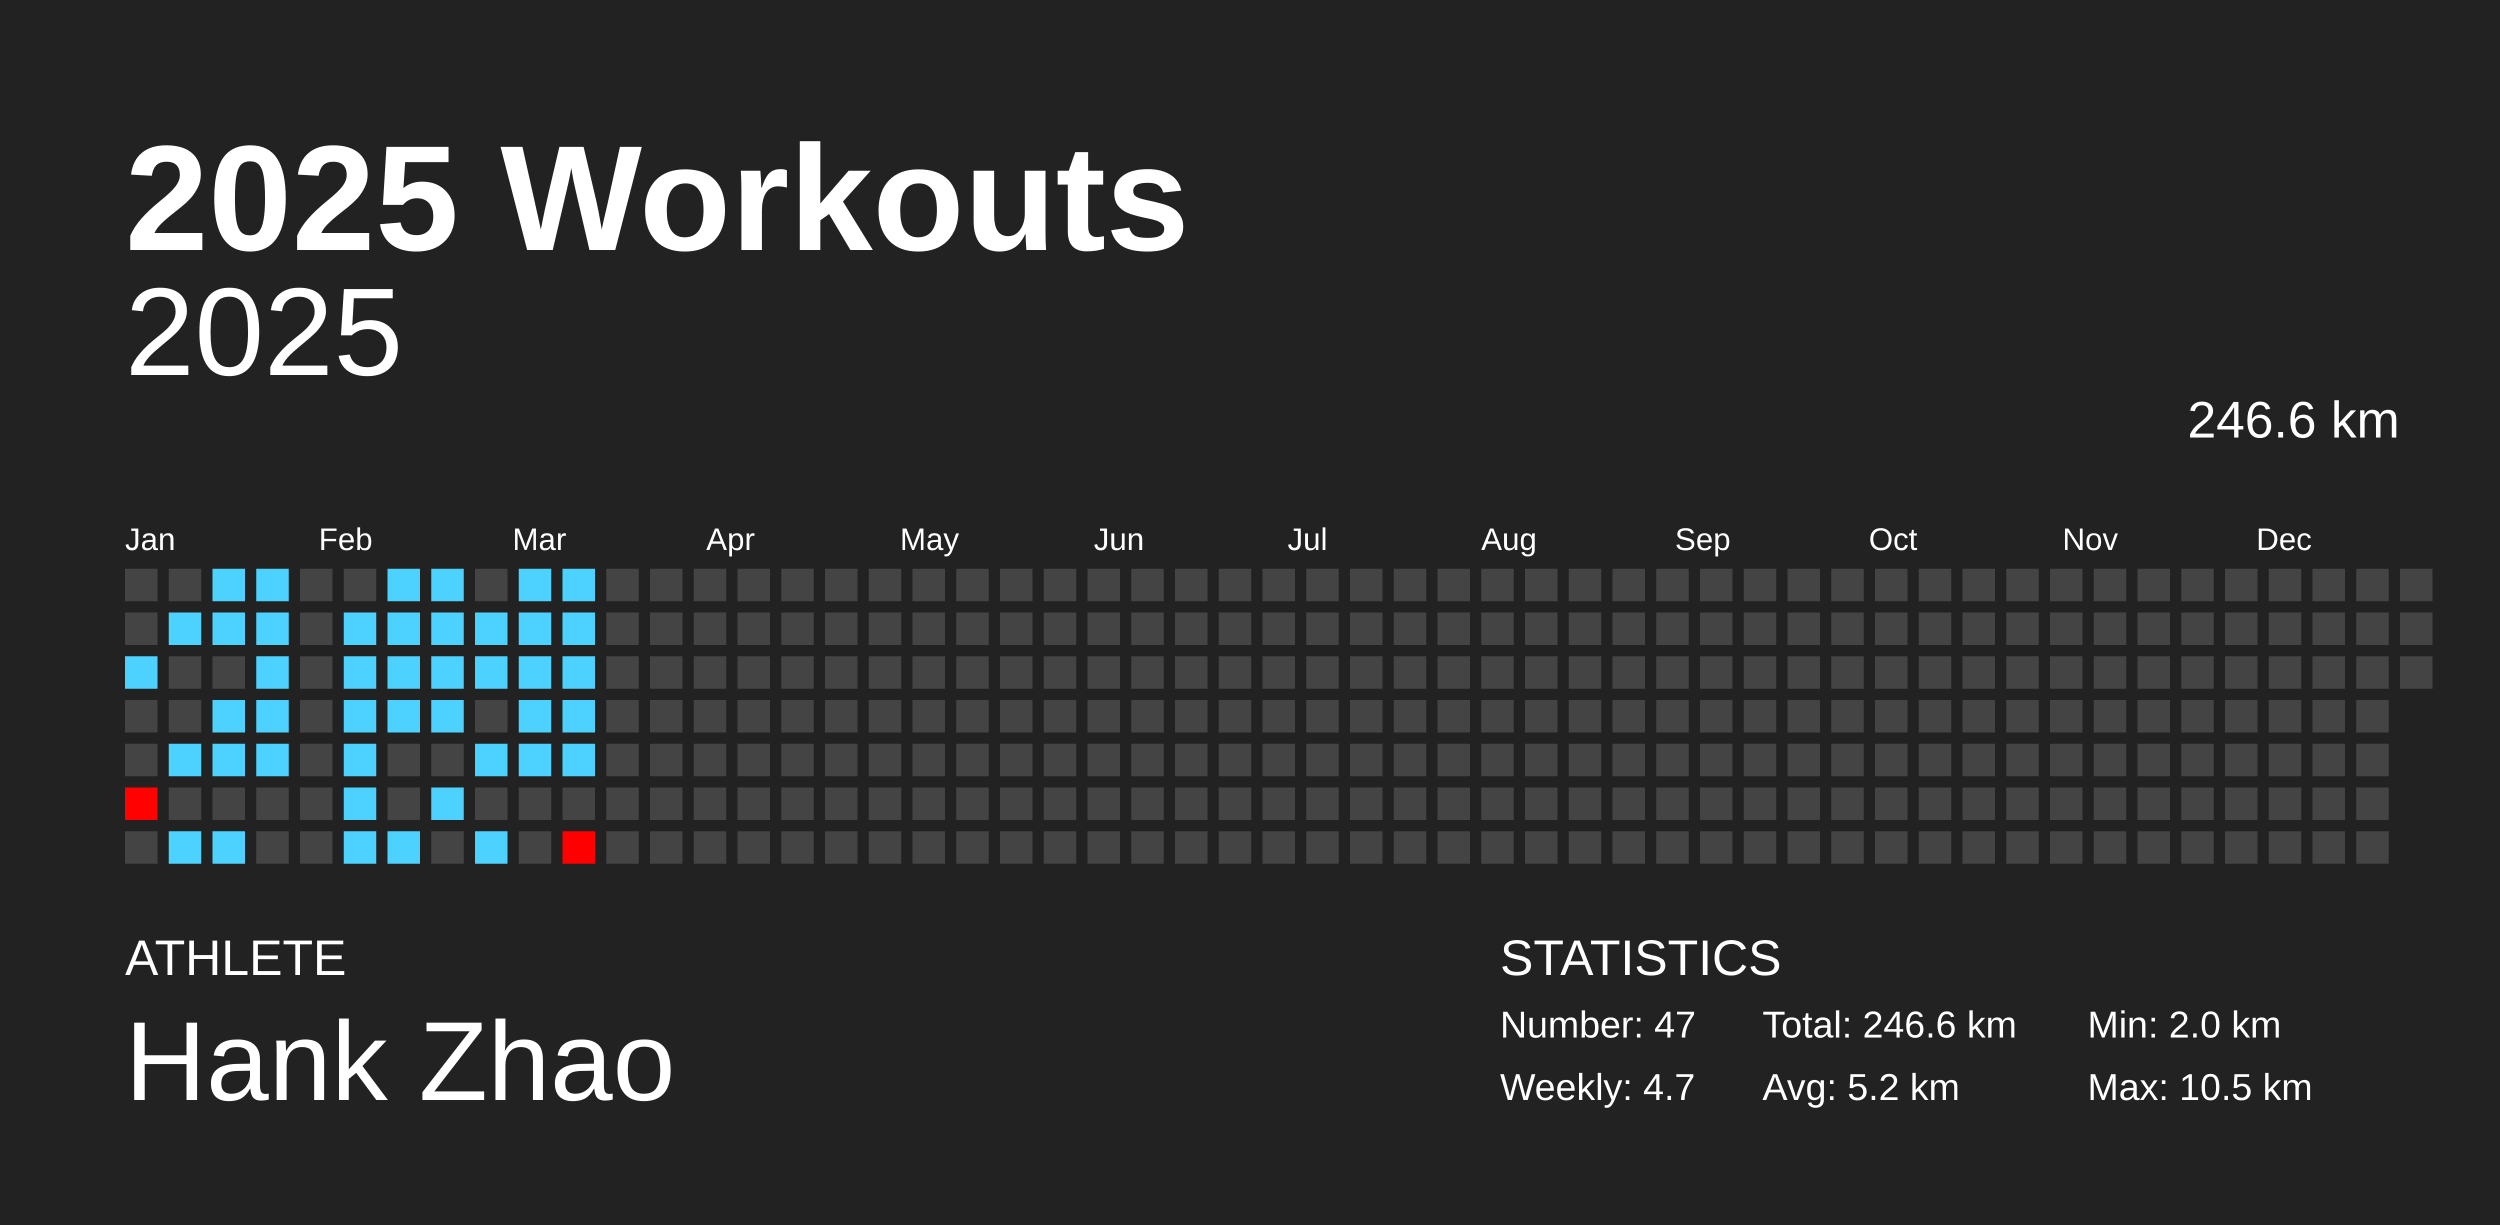
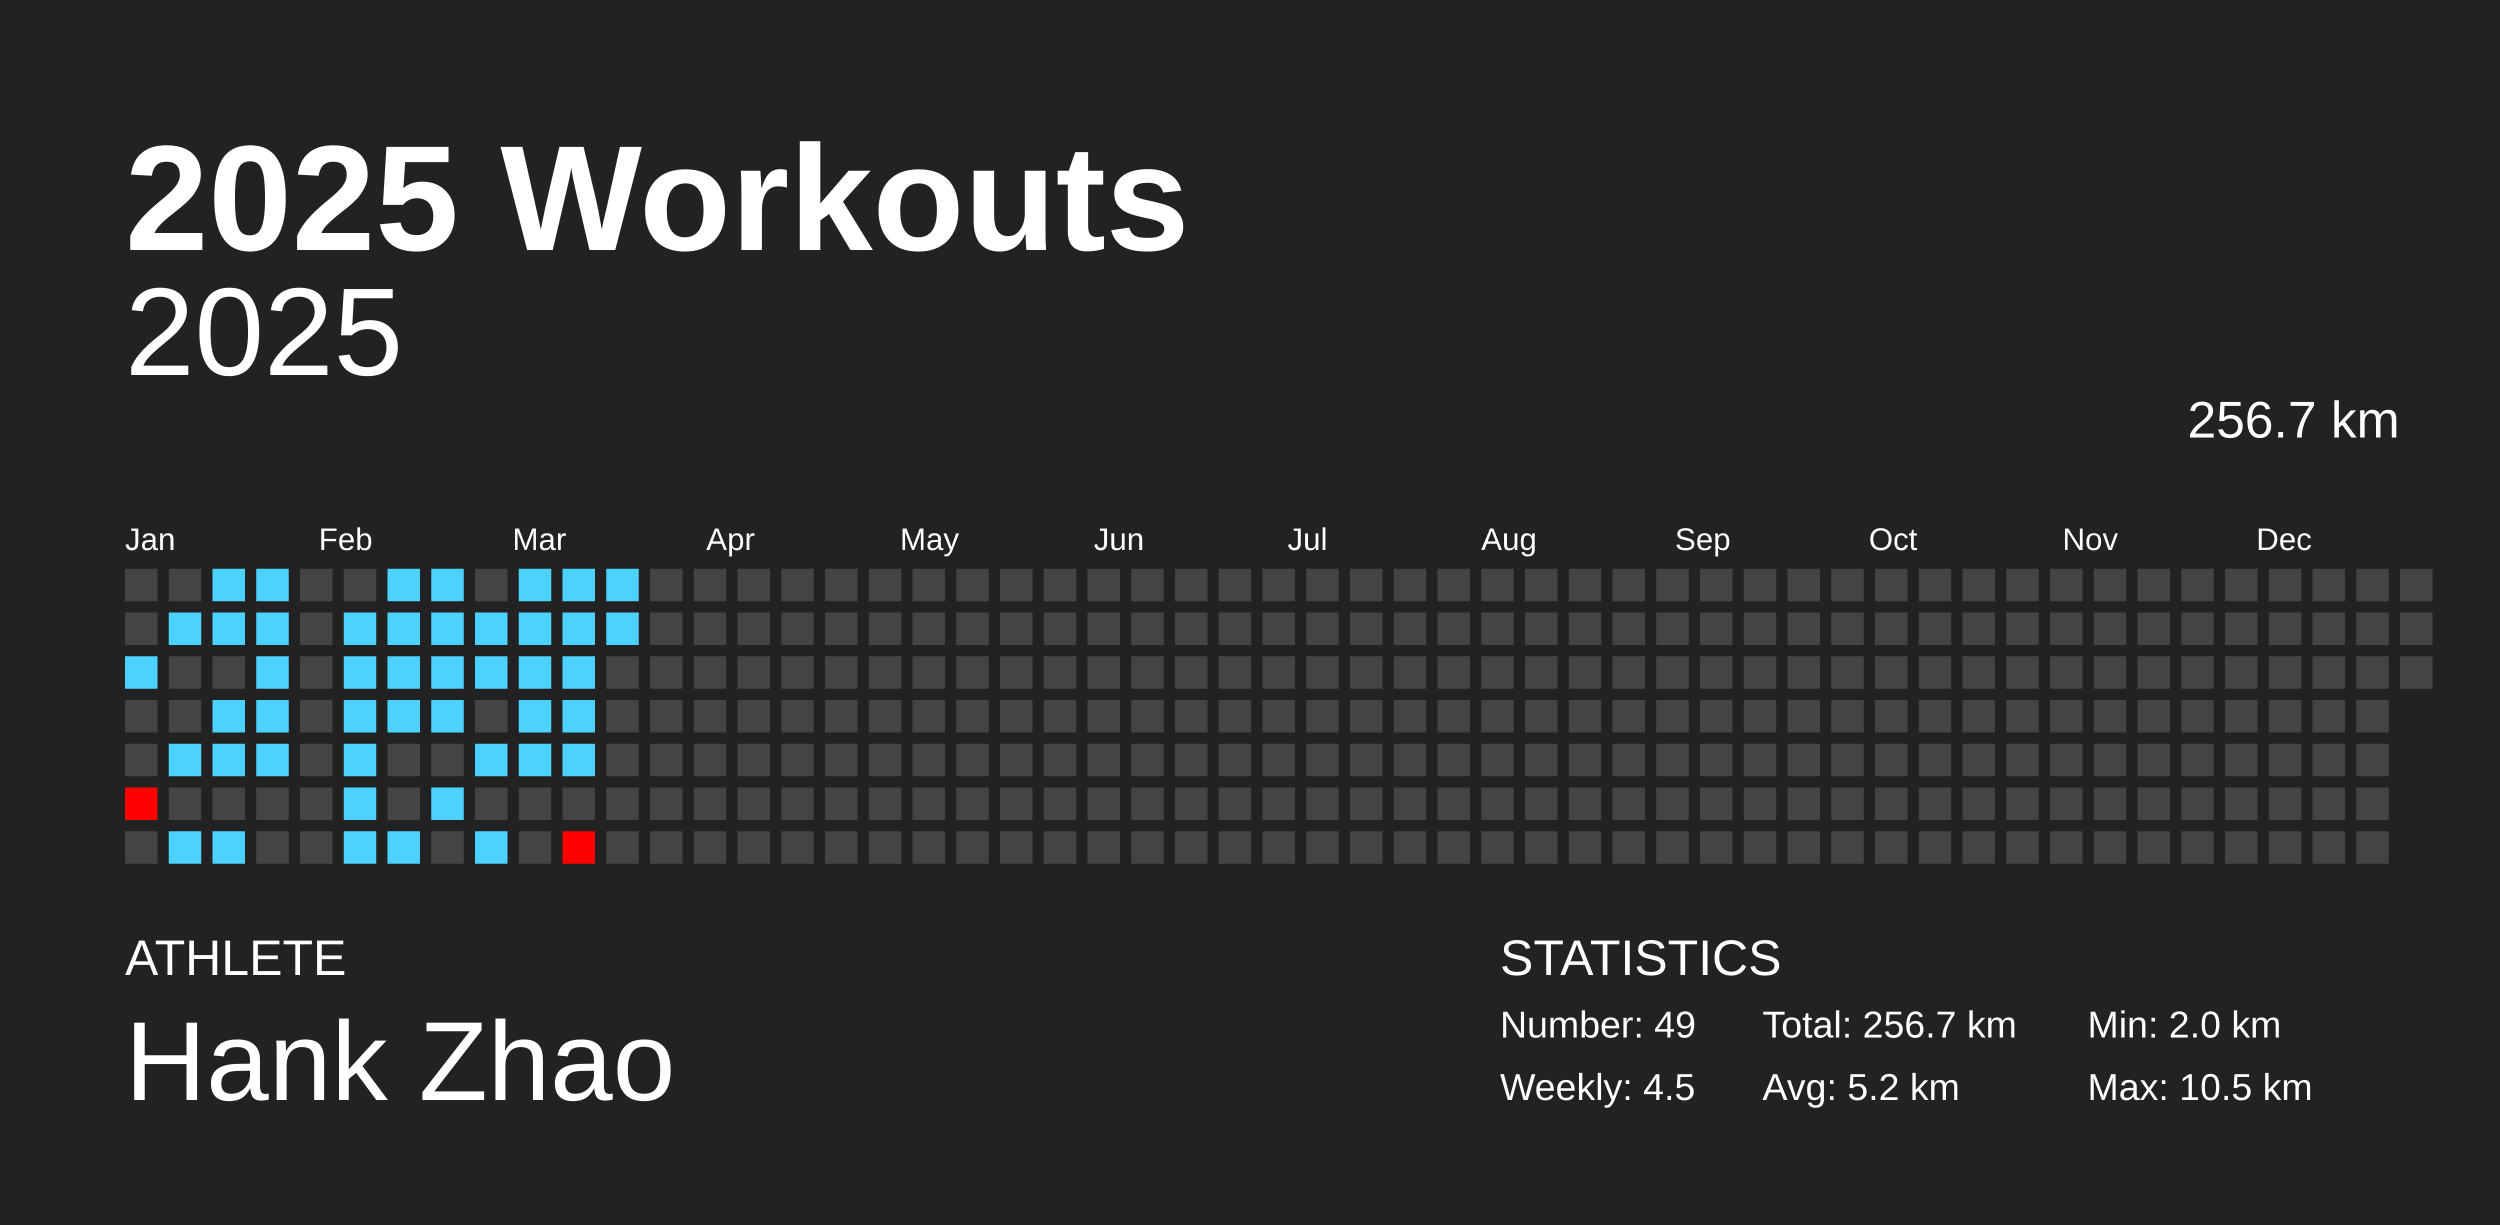
<svg xmlns="http://www.w3.org/2000/svg" baseProfile="full" height="98mm" version="1.1" viewBox="0,0,200,98" width="200mm">
  <defs />
  <rect fill="#222222" height="98" width="200" x="0" y="0" />
  <text fill="#FFFFFF" style="font-size:12px; font-family:Arial; font-weight:bold;" x="10" y="20">2025 Workouts</text>
  <text fill="#FFFFFF" style="font-size:4px; font-family:Arial" x="10" y="78">ATHLETE</text>
  <text fill="#FFFFFF" style="font-size:9px; font-family:Arial" x="10" y="88">Hank Zhao</text>
  <text fill="#FFFFFF" style="font-size:4px; font-family:Arial" x="120" y="78">STATISTICS</text>
-   <text fill="#FFFFFF" style="font-size:3px; font-family:Arial" x="120" y="83">Number: 47</text>
-   <text fill="#FFFFFF" style="font-size:3px; font-family:Arial" x="120" y="88">Weekly: 4.7</text>
-   <text fill="#FFFFFF" style="font-size:3px; font-family:Arial" x="141" y="83">Total: 246.6 km</text>
+   <text fill="#FFFFFF" style="font-size:3px; font-family:Arial" x="120" y="83">Number: 49</text>
+   <text fill="#FFFFFF" style="font-size:3px; font-family:Arial" x="120" y="88">Weekly: 4.5</text>
+   <text fill="#FFFFFF" style="font-size:3px; font-family:Arial" x="141" y="83">Total: 256.7 km</text>
  <text fill="#FFFFFF" style="font-size:3px; font-family:Arial" x="141" y="88">Avg: 5.2 km</text>
  <text fill="#FFFFFF" style="font-size:3px; font-family:Arial" x="167" y="83">Min: 2.0 km</text>
  <text fill="#FFFFFF" style="font-size:3px; font-family:Arial" x="167" y="88">Max: 10.5 km</text>
  <text alignment-baseline="hanging" fill="#FFFFFF" style="font-size:10.0px; font-family:Arial;" x="10" y="30">2025</text>
-   <text alignment-baseline="hanging" fill="#FFFFFF" style="font-size:4.125px; font-family:Arial;" x="175" y="35">246.6 km</text>
+   <text alignment-baseline="hanging" fill="#FFFFFF" style="font-size:4.125px; font-family:Arial;" x="175" y="35">256.7 km</text>
  <text fill="#FFFFFF" style="font-size:2.5px; font-family:Arial" x="10.0" y="44">Jan</text>
  <text fill="#FFFFFF" style="font-size:2.5px; font-family:Arial" x="25.5" y="44">Feb</text>
  <text fill="#FFFFFF" style="font-size:2.5px; font-family:Arial" x="41.0" y="44">Mar</text>
  <text fill="#FFFFFF" style="font-size:2.5px; font-family:Arial" x="56.5" y="44">Apr</text>
  <text fill="#FFFFFF" style="font-size:2.5px; font-family:Arial" x="72.0" y="44">May</text>
  <text fill="#FFFFFF" style="font-size:2.5px; font-family:Arial" x="87.5" y="44">Jun</text>
  <text fill="#FFFFFF" style="font-size:2.5px; font-family:Arial" x="103.0" y="44">Jul</text>
  <text fill="#FFFFFF" style="font-size:2.5px; font-family:Arial" x="118.5" y="44">Aug</text>
  <text fill="#FFFFFF" style="font-size:2.5px; font-family:Arial" x="134.0" y="44">Sep</text>
  <text fill="#FFFFFF" style="font-size:2.5px; font-family:Arial" x="149.5" y="44">Oct</text>
  <text fill="#FFFFFF" style="font-size:2.5px; font-family:Arial" x="165.0" y="44">Nov</text>
  <text fill="#FFFFFF" style="font-size:2.5px; font-family:Arial" x="180.5" y="44">Dec</text>
  <rect fill="#444444" height="2.6" width="2.6" x="10.0" y="45.5" />
  <rect fill="#444444" height="2.6" width="2.6" x="10.0" y="49.0" />
  <rect fill="#4dd2ff" height="2.6" width="2.6" x="10.0" y="52.5" />
  <rect fill="#444444" height="2.6" width="2.6" x="10.0" y="56.0" />
  <rect fill="#444444" height="2.6" width="2.6" x="10.0" y="59.5" />
  <rect fill="#ff0200" height="2.6" width="2.6" x="10.0" y="63.0" />
  <rect fill="#444444" height="2.6" width="2.6" x="10.0" y="66.5" />
  <rect fill="#444444" height="2.6" width="2.6" x="13.5" y="45.5" />
  <rect fill="#4dd2ff" height="2.6" width="2.6" x="13.5" y="49.0" />
  <rect fill="#444444" height="2.6" width="2.6" x="13.5" y="52.5" />
  <rect fill="#444444" height="2.6" width="2.6" x="13.5" y="56.0" />
  <rect fill="#4dd2ff" height="2.6" width="2.6" x="13.5" y="59.5" />
  <rect fill="#444444" height="2.6" width="2.6" x="13.5" y="63.0" />
  <rect fill="#4dd2ff" height="2.6" width="2.6" x="13.5" y="66.5" />
  <rect fill="#4dd2ff" height="2.6" width="2.6" x="17.0" y="45.5" />
  <rect fill="#4dd2ff" height="2.6" width="2.6" x="17.0" y="49.0" />
  <rect fill="#444444" height="2.6" width="2.6" x="17.0" y="52.5" />
  <rect fill="#4dd2ff" height="2.6" width="2.6" x="17.0" y="56.0" />
  <rect fill="#4dd2ff" height="2.6" width="2.6" x="17.0" y="59.5" />
  <rect fill="#444444" height="2.6" width="2.6" x="17.0" y="63.0" />
  <rect fill="#4dd2ff" height="2.6" width="2.6" x="17.0" y="66.5" />
  <rect fill="#4dd2ff" height="2.6" width="2.6" x="20.5" y="45.5" />
  <rect fill="#4dd2ff" height="2.6" width="2.6" x="20.5" y="49.0" />
  <rect fill="#4dd2ff" height="2.6" width="2.6" x="20.5" y="52.5" />
  <rect fill="#4dd2ff" height="2.6" width="2.6" x="20.5" y="56.0" />
  <rect fill="#4dd2ff" height="2.6" width="2.6" x="20.5" y="59.5" />
  <rect fill="#444444" height="2.6" width="2.6" x="20.5" y="63.0" />
  <rect fill="#444444" height="2.6" width="2.6" x="20.5" y="66.5" />
  <rect fill="#444444" height="2.6" width="2.6" x="24.0" y="45.5" />
  <rect fill="#444444" height="2.6" width="2.6" x="24.0" y="49.0" />
  <rect fill="#444444" height="2.6" width="2.6" x="24.0" y="52.5" />
  <rect fill="#444444" height="2.6" width="2.6" x="24.0" y="56.0" />
  <rect fill="#444444" height="2.6" width="2.6" x="24.0" y="59.5" />
  <rect fill="#444444" height="2.6" width="2.6" x="24.0" y="63.0" />
  <rect fill="#444444" height="2.6" width="2.6" x="24.0" y="66.5" />
  <rect fill="#444444" height="2.6" width="2.6" x="27.5" y="45.5" />
  <rect fill="#4dd2ff" height="2.6" width="2.6" x="27.5" y="49.0" />
  <rect fill="#4dd2ff" height="2.6" width="2.6" x="27.5" y="52.5" />
  <rect fill="#4dd2ff" height="2.6" width="2.6" x="27.5" y="56.0" />
  <rect fill="#4dd2ff" height="2.6" width="2.6" x="27.5" y="59.5" />
  <rect fill="#4dd2ff" height="2.6" width="2.6" x="27.5" y="63.0" />
  <rect fill="#4dd2ff" height="2.6" width="2.6" x="27.5" y="66.5" />
  <rect fill="#4dd2ff" height="2.6" width="2.6" x="31.0" y="45.5" />
  <rect fill="#4dd2ff" height="2.6" width="2.6" x="31.0" y="49.0" />
  <rect fill="#4dd2ff" height="2.6" width="2.6" x="31.0" y="52.5" />
  <rect fill="#4dd2ff" height="2.6" width="2.6" x="31.0" y="56.0" />
  <rect fill="#444444" height="2.6" width="2.6" x="31.0" y="59.5" />
  <rect fill="#444444" height="2.6" width="2.6" x="31.0" y="63.0" />
  <rect fill="#4dd2ff" height="2.6" width="2.6" x="31.0" y="66.5" />
  <rect fill="#4dd2ff" height="2.6" width="2.6" x="34.5" y="45.5" />
  <rect fill="#4dd2ff" height="2.6" width="2.6" x="34.5" y="49.0" />
  <rect fill="#4dd2ff" height="2.6" width="2.6" x="34.5" y="52.5" />
  <rect fill="#4dd2ff" height="2.6" width="2.6" x="34.5" y="56.0" />
  <rect fill="#444444" height="2.6" width="2.6" x="34.5" y="59.5" />
  <rect fill="#4dd2ff" height="2.6" width="2.6" x="34.5" y="63.0" />
  <rect fill="#444444" height="2.6" width="2.6" x="34.5" y="66.5" />
  <rect fill="#444444" height="2.6" width="2.6" x="38.0" y="45.5" />
  <rect fill="#4dd2ff" height="2.6" width="2.6" x="38.0" y="49.0" />
  <rect fill="#4dd2ff" height="2.6" width="2.6" x="38.0" y="52.5" />
  <rect fill="#444444" height="2.6" width="2.6" x="38.0" y="56.0" />
  <rect fill="#4dd2ff" height="2.6" width="2.6" x="38.0" y="59.5" />
  <rect fill="#444444" height="2.6" width="2.6" x="38.0" y="63.0" />
  <rect fill="#4dd2ff" height="2.6" width="2.6" x="38.0" y="66.5" />
  <rect fill="#4dd2ff" height="2.6" width="2.6" x="41.5" y="45.5" />
  <rect fill="#4dd2ff" height="2.6" width="2.6" x="41.5" y="49.0" />
  <rect fill="#4dd2ff" height="2.6" width="2.6" x="41.5" y="52.5" />
  <rect fill="#4dd2ff" height="2.6" width="2.6" x="41.5" y="56.0" />
  <rect fill="#4dd2ff" height="2.6" width="2.6" x="41.5" y="59.5" />
  <rect fill="#444444" height="2.6" width="2.6" x="41.5" y="63.0" />
  <rect fill="#444444" height="2.6" width="2.6" x="41.5" y="66.5" />
  <rect fill="#4dd2ff" height="2.6" width="2.6" x="45.0" y="45.5" />
  <rect fill="#4dd2ff" height="2.6" width="2.6" x="45.0" y="49.0" />
  <rect fill="#4dd2ff" height="2.6" width="2.6" x="45.0" y="52.5" />
  <rect fill="#4dd2ff" height="2.6" width="2.6" x="45.0" y="56.0" />
  <rect fill="#4dd2ff" height="2.6" width="2.6" x="45.0" y="59.5" />
  <rect fill="#444444" height="2.6" width="2.6" x="45.0" y="63.0" />
  <rect fill="#ff0000" height="2.6" width="2.6" x="45.0" y="66.5" />
-   <rect fill="#444444" height="2.6" width="2.6" x="48.5" y="45.5" />
-   <rect fill="#444444" height="2.6" width="2.6" x="48.5" y="49.0" />
+   <rect fill="#4dd2ff" height="2.6" width="2.6" x="48.5" y="45.5" />
+   <rect fill="#4dd2ff" height="2.6" width="2.6" x="48.5" y="49.0" />
  <rect fill="#444444" height="2.6" width="2.6" x="48.5" y="52.5" />
  <rect fill="#444444" height="2.6" width="2.6" x="48.5" y="56.0" />
  <rect fill="#444444" height="2.6" width="2.6" x="48.5" y="59.5" />
  <rect fill="#444444" height="2.6" width="2.6" x="48.5" y="63.0" />
  <rect fill="#444444" height="2.6" width="2.6" x="48.5" y="66.5" />
  <rect fill="#444444" height="2.6" width="2.6" x="52.0" y="45.5" />
  <rect fill="#444444" height="2.6" width="2.6" x="52.0" y="49.0" />
  <rect fill="#444444" height="2.6" width="2.6" x="52.0" y="52.5" />
  <rect fill="#444444" height="2.6" width="2.6" x="52.0" y="56.0" />
  <rect fill="#444444" height="2.6" width="2.6" x="52.0" y="59.5" />
  <rect fill="#444444" height="2.6" width="2.6" x="52.0" y="63.0" />
  <rect fill="#444444" height="2.6" width="2.6" x="52.0" y="66.5" />
  <rect fill="#444444" height="2.6" width="2.6" x="55.5" y="45.5" />
  <rect fill="#444444" height="2.6" width="2.6" x="55.5" y="49.0" />
  <rect fill="#444444" height="2.6" width="2.6" x="55.5" y="52.5" />
  <rect fill="#444444" height="2.6" width="2.6" x="55.5" y="56.0" />
  <rect fill="#444444" height="2.6" width="2.6" x="55.5" y="59.5" />
  <rect fill="#444444" height="2.6" width="2.6" x="55.5" y="63.0" />
  <rect fill="#444444" height="2.6" width="2.6" x="55.5" y="66.5" />
  <rect fill="#444444" height="2.6" width="2.6" x="59.0" y="45.5" />
  <rect fill="#444444" height="2.6" width="2.6" x="59.0" y="49.0" />
  <rect fill="#444444" height="2.6" width="2.6" x="59.0" y="52.5" />
  <rect fill="#444444" height="2.6" width="2.6" x="59.0" y="56.0" />
  <rect fill="#444444" height="2.6" width="2.6" x="59.0" y="59.5" />
  <rect fill="#444444" height="2.6" width="2.6" x="59.0" y="63.0" />
  <rect fill="#444444" height="2.6" width="2.6" x="59.0" y="66.5" />
  <rect fill="#444444" height="2.6" width="2.6" x="62.5" y="45.5" />
  <rect fill="#444444" height="2.6" width="2.6" x="62.5" y="49.0" />
  <rect fill="#444444" height="2.6" width="2.6" x="62.5" y="52.5" />
  <rect fill="#444444" height="2.6" width="2.6" x="62.5" y="56.0" />
  <rect fill="#444444" height="2.6" width="2.6" x="62.5" y="59.5" />
  <rect fill="#444444" height="2.6" width="2.6" x="62.5" y="63.0" />
  <rect fill="#444444" height="2.6" width="2.6" x="62.5" y="66.5" />
  <rect fill="#444444" height="2.6" width="2.6" x="66.0" y="45.5" />
  <rect fill="#444444" height="2.6" width="2.6" x="66.0" y="49.0" />
  <rect fill="#444444" height="2.6" width="2.6" x="66.0" y="52.5" />
  <rect fill="#444444" height="2.6" width="2.6" x="66.0" y="56.0" />
  <rect fill="#444444" height="2.6" width="2.6" x="66.0" y="59.5" />
  <rect fill="#444444" height="2.6" width="2.6" x="66.0" y="63.0" />
  <rect fill="#444444" height="2.6" width="2.6" x="66.0" y="66.5" />
  <rect fill="#444444" height="2.6" width="2.6" x="69.5" y="45.5" />
  <rect fill="#444444" height="2.6" width="2.6" x="69.5" y="49.0" />
  <rect fill="#444444" height="2.6" width="2.6" x="69.5" y="52.5" />
  <rect fill="#444444" height="2.6" width="2.6" x="69.5" y="56.0" />
  <rect fill="#444444" height="2.6" width="2.6" x="69.5" y="59.5" />
  <rect fill="#444444" height="2.6" width="2.6" x="69.5" y="63.0" />
  <rect fill="#444444" height="2.6" width="2.6" x="69.5" y="66.5" />
  <rect fill="#444444" height="2.6" width="2.6" x="73.0" y="45.5" />
  <rect fill="#444444" height="2.6" width="2.6" x="73.0" y="49.0" />
  <rect fill="#444444" height="2.6" width="2.6" x="73.0" y="52.5" />
  <rect fill="#444444" height="2.6" width="2.6" x="73.0" y="56.0" />
  <rect fill="#444444" height="2.6" width="2.6" x="73.0" y="59.5" />
  <rect fill="#444444" height="2.6" width="2.6" x="73.0" y="63.0" />
  <rect fill="#444444" height="2.6" width="2.6" x="73.0" y="66.5" />
  <rect fill="#444444" height="2.6" width="2.6" x="76.5" y="45.5" />
  <rect fill="#444444" height="2.6" width="2.6" x="76.5" y="49.0" />
  <rect fill="#444444" height="2.6" width="2.6" x="76.5" y="52.5" />
  <rect fill="#444444" height="2.6" width="2.6" x="76.5" y="56.0" />
  <rect fill="#444444" height="2.6" width="2.6" x="76.5" y="59.5" />
  <rect fill="#444444" height="2.6" width="2.6" x="76.5" y="63.0" />
  <rect fill="#444444" height="2.6" width="2.6" x="76.5" y="66.5" />
  <rect fill="#444444" height="2.6" width="2.6" x="80.0" y="45.5" />
  <rect fill="#444444" height="2.6" width="2.6" x="80.0" y="49.0" />
  <rect fill="#444444" height="2.6" width="2.6" x="80.0" y="52.5" />
  <rect fill="#444444" height="2.6" width="2.6" x="80.0" y="56.0" />
  <rect fill="#444444" height="2.6" width="2.6" x="80.0" y="59.5" />
  <rect fill="#444444" height="2.6" width="2.6" x="80.0" y="63.0" />
  <rect fill="#444444" height="2.6" width="2.6" x="80.0" y="66.5" />
  <rect fill="#444444" height="2.6" width="2.6" x="83.5" y="45.5" />
  <rect fill="#444444" height="2.6" width="2.6" x="83.5" y="49.0" />
  <rect fill="#444444" height="2.6" width="2.6" x="83.5" y="52.5" />
  <rect fill="#444444" height="2.6" width="2.6" x="83.5" y="56.0" />
  <rect fill="#444444" height="2.6" width="2.6" x="83.5" y="59.5" />
  <rect fill="#444444" height="2.6" width="2.6" x="83.5" y="63.0" />
  <rect fill="#444444" height="2.6" width="2.6" x="83.5" y="66.5" />
  <rect fill="#444444" height="2.6" width="2.6" x="87.0" y="45.5" />
  <rect fill="#444444" height="2.6" width="2.6" x="87.0" y="49.0" />
  <rect fill="#444444" height="2.6" width="2.6" x="87.0" y="52.5" />
  <rect fill="#444444" height="2.6" width="2.6" x="87.0" y="56.0" />
  <rect fill="#444444" height="2.6" width="2.6" x="87.0" y="59.5" />
  <rect fill="#444444" height="2.6" width="2.6" x="87.0" y="63.0" />
  <rect fill="#444444" height="2.6" width="2.6" x="87.0" y="66.5" />
  <rect fill="#444444" height="2.6" width="2.6" x="90.5" y="45.5" />
  <rect fill="#444444" height="2.6" width="2.6" x="90.5" y="49.0" />
  <rect fill="#444444" height="2.6" width="2.6" x="90.5" y="52.5" />
  <rect fill="#444444" height="2.6" width="2.6" x="90.5" y="56.0" />
  <rect fill="#444444" height="2.6" width="2.6" x="90.5" y="59.5" />
  <rect fill="#444444" height="2.6" width="2.6" x="90.5" y="63.0" />
  <rect fill="#444444" height="2.6" width="2.6" x="90.5" y="66.5" />
  <rect fill="#444444" height="2.6" width="2.6" x="94.0" y="45.5" />
  <rect fill="#444444" height="2.6" width="2.6" x="94.0" y="49.0" />
  <rect fill="#444444" height="2.6" width="2.6" x="94.0" y="52.5" />
  <rect fill="#444444" height="2.6" width="2.6" x="94.0" y="56.0" />
  <rect fill="#444444" height="2.6" width="2.6" x="94.0" y="59.5" />
  <rect fill="#444444" height="2.6" width="2.6" x="94.0" y="63.0" />
  <rect fill="#444444" height="2.6" width="2.6" x="94.0" y="66.5" />
  <rect fill="#444444" height="2.6" width="2.6" x="97.5" y="45.5" />
  <rect fill="#444444" height="2.6" width="2.6" x="97.5" y="49.0" />
  <rect fill="#444444" height="2.6" width="2.6" x="97.5" y="52.5" />
  <rect fill="#444444" height="2.6" width="2.6" x="97.5" y="56.0" />
  <rect fill="#444444" height="2.6" width="2.6" x="97.5" y="59.5" />
  <rect fill="#444444" height="2.6" width="2.6" x="97.5" y="63.0" />
  <rect fill="#444444" height="2.6" width="2.6" x="97.5" y="66.5" />
  <rect fill="#444444" height="2.6" width="2.6" x="101.0" y="45.5" />
  <rect fill="#444444" height="2.6" width="2.6" x="101.0" y="49.0" />
  <rect fill="#444444" height="2.6" width="2.6" x="101.0" y="52.5" />
  <rect fill="#444444" height="2.6" width="2.6" x="101.0" y="56.0" />
  <rect fill="#444444" height="2.6" width="2.6" x="101.0" y="59.5" />
  <rect fill="#444444" height="2.6" width="2.6" x="101.0" y="63.0" />
  <rect fill="#444444" height="2.6" width="2.6" x="101.0" y="66.5" />
  <rect fill="#444444" height="2.6" width="2.6" x="104.5" y="45.5" />
  <rect fill="#444444" height="2.6" width="2.6" x="104.5" y="49.0" />
  <rect fill="#444444" height="2.6" width="2.6" x="104.5" y="52.5" />
  <rect fill="#444444" height="2.6" width="2.6" x="104.5" y="56.0" />
  <rect fill="#444444" height="2.6" width="2.6" x="104.5" y="59.5" />
  <rect fill="#444444" height="2.6" width="2.6" x="104.5" y="63.0" />
  <rect fill="#444444" height="2.6" width="2.6" x="104.5" y="66.5" />
  <rect fill="#444444" height="2.6" width="2.6" x="108.0" y="45.5" />
  <rect fill="#444444" height="2.6" width="2.6" x="108.0" y="49.0" />
  <rect fill="#444444" height="2.6" width="2.6" x="108.0" y="52.5" />
  <rect fill="#444444" height="2.6" width="2.6" x="108.0" y="56.0" />
  <rect fill="#444444" height="2.6" width="2.6" x="108.0" y="59.5" />
  <rect fill="#444444" height="2.6" width="2.6" x="108.0" y="63.0" />
  <rect fill="#444444" height="2.6" width="2.6" x="108.0" y="66.5" />
  <rect fill="#444444" height="2.6" width="2.6" x="111.5" y="45.5" />
  <rect fill="#444444" height="2.6" width="2.6" x="111.5" y="49.0" />
  <rect fill="#444444" height="2.6" width="2.6" x="111.5" y="52.5" />
  <rect fill="#444444" height="2.6" width="2.6" x="111.5" y="56.0" />
  <rect fill="#444444" height="2.6" width="2.6" x="111.5" y="59.5" />
  <rect fill="#444444" height="2.6" width="2.6" x="111.5" y="63.0" />
  <rect fill="#444444" height="2.6" width="2.6" x="111.5" y="66.5" />
  <rect fill="#444444" height="2.6" width="2.6" x="115.0" y="45.5" />
  <rect fill="#444444" height="2.6" width="2.6" x="115.0" y="49.0" />
  <rect fill="#444444" height="2.6" width="2.6" x="115.0" y="52.5" />
  <rect fill="#444444" height="2.6" width="2.6" x="115.0" y="56.0" />
  <rect fill="#444444" height="2.6" width="2.6" x="115.0" y="59.5" />
  <rect fill="#444444" height="2.6" width="2.6" x="115.0" y="63.0" />
  <rect fill="#444444" height="2.6" width="2.6" x="115.0" y="66.5" />
  <rect fill="#444444" height="2.6" width="2.6" x="118.5" y="45.5" />
  <rect fill="#444444" height="2.6" width="2.6" x="118.5" y="49.0" />
  <rect fill="#444444" height="2.6" width="2.6" x="118.5" y="52.5" />
  <rect fill="#444444" height="2.6" width="2.6" x="118.5" y="56.0" />
  <rect fill="#444444" height="2.6" width="2.6" x="118.5" y="59.5" />
  <rect fill="#444444" height="2.6" width="2.6" x="118.5" y="63.0" />
  <rect fill="#444444" height="2.6" width="2.6" x="118.5" y="66.5" />
  <rect fill="#444444" height="2.6" width="2.6" x="122.0" y="45.5" />
  <rect fill="#444444" height="2.6" width="2.6" x="122.0" y="49.0" />
  <rect fill="#444444" height="2.6" width="2.6" x="122.0" y="52.5" />
  <rect fill="#444444" height="2.6" width="2.6" x="122.0" y="56.0" />
  <rect fill="#444444" height="2.6" width="2.6" x="122.0" y="59.5" />
  <rect fill="#444444" height="2.6" width="2.6" x="122.0" y="63.0" />
  <rect fill="#444444" height="2.6" width="2.6" x="122.0" y="66.5" />
  <rect fill="#444444" height="2.6" width="2.6" x="125.5" y="45.5" />
  <rect fill="#444444" height="2.6" width="2.6" x="125.5" y="49.0" />
  <rect fill="#444444" height="2.6" width="2.6" x="125.5" y="52.5" />
  <rect fill="#444444" height="2.6" width="2.6" x="125.5" y="56.0" />
  <rect fill="#444444" height="2.6" width="2.6" x="125.5" y="59.5" />
  <rect fill="#444444" height="2.6" width="2.6" x="125.5" y="63.0" />
  <rect fill="#444444" height="2.6" width="2.6" x="125.5" y="66.5" />
  <rect fill="#444444" height="2.6" width="2.6" x="129.0" y="45.5" />
  <rect fill="#444444" height="2.6" width="2.6" x="129.0" y="49.0" />
  <rect fill="#444444" height="2.6" width="2.6" x="129.0" y="52.5" />
  <rect fill="#444444" height="2.6" width="2.6" x="129.0" y="56.0" />
  <rect fill="#444444" height="2.6" width="2.6" x="129.0" y="59.5" />
  <rect fill="#444444" height="2.6" width="2.6" x="129.0" y="63.0" />
  <rect fill="#444444" height="2.6" width="2.6" x="129.0" y="66.5" />
  <rect fill="#444444" height="2.6" width="2.6" x="132.5" y="45.5" />
  <rect fill="#444444" height="2.6" width="2.6" x="132.5" y="49.0" />
  <rect fill="#444444" height="2.6" width="2.6" x="132.5" y="52.5" />
  <rect fill="#444444" height="2.6" width="2.6" x="132.5" y="56.0" />
  <rect fill="#444444" height="2.6" width="2.6" x="132.5" y="59.5" />
  <rect fill="#444444" height="2.6" width="2.6" x="132.5" y="63.0" />
  <rect fill="#444444" height="2.6" width="2.6" x="132.5" y="66.5" />
  <rect fill="#444444" height="2.6" width="2.6" x="136.0" y="45.5" />
  <rect fill="#444444" height="2.6" width="2.6" x="136.0" y="49.0" />
  <rect fill="#444444" height="2.6" width="2.6" x="136.0" y="52.5" />
  <rect fill="#444444" height="2.6" width="2.6" x="136.0" y="56.0" />
  <rect fill="#444444" height="2.6" width="2.6" x="136.0" y="59.5" />
  <rect fill="#444444" height="2.6" width="2.6" x="136.0" y="63.0" />
  <rect fill="#444444" height="2.6" width="2.6" x="136.0" y="66.5" />
  <rect fill="#444444" height="2.6" width="2.6" x="139.5" y="45.5" />
  <rect fill="#444444" height="2.6" width="2.6" x="139.5" y="49.0" />
  <rect fill="#444444" height="2.6" width="2.6" x="139.5" y="52.5" />
  <rect fill="#444444" height="2.6" width="2.6" x="139.5" y="56.0" />
  <rect fill="#444444" height="2.6" width="2.6" x="139.5" y="59.5" />
  <rect fill="#444444" height="2.6" width="2.6" x="139.5" y="63.0" />
  <rect fill="#444444" height="2.6" width="2.6" x="139.5" y="66.5" />
  <rect fill="#444444" height="2.6" width="2.6" x="143.0" y="45.5" />
  <rect fill="#444444" height="2.6" width="2.6" x="143.0" y="49.0" />
  <rect fill="#444444" height="2.6" width="2.6" x="143.0" y="52.5" />
  <rect fill="#444444" height="2.6" width="2.6" x="143.0" y="56.0" />
  <rect fill="#444444" height="2.6" width="2.6" x="143.0" y="59.5" />
  <rect fill="#444444" height="2.6" width="2.6" x="143.0" y="63.0" />
  <rect fill="#444444" height="2.6" width="2.6" x="143.0" y="66.5" />
  <rect fill="#444444" height="2.6" width="2.6" x="146.5" y="45.5" />
  <rect fill="#444444" height="2.6" width="2.6" x="146.5" y="49.0" />
  <rect fill="#444444" height="2.6" width="2.6" x="146.5" y="52.5" />
  <rect fill="#444444" height="2.6" width="2.6" x="146.5" y="56.0" />
  <rect fill="#444444" height="2.6" width="2.6" x="146.5" y="59.5" />
  <rect fill="#444444" height="2.6" width="2.6" x="146.5" y="63.0" />
  <rect fill="#444444" height="2.6" width="2.6" x="146.5" y="66.5" />
  <rect fill="#444444" height="2.6" width="2.6" x="150.0" y="45.5" />
  <rect fill="#444444" height="2.6" width="2.6" x="150.0" y="49.0" />
  <rect fill="#444444" height="2.6" width="2.6" x="150.0" y="52.5" />
  <rect fill="#444444" height="2.6" width="2.6" x="150.0" y="56.0" />
  <rect fill="#444444" height="2.6" width="2.6" x="150.0" y="59.5" />
  <rect fill="#444444" height="2.6" width="2.6" x="150.0" y="63.0" />
  <rect fill="#444444" height="2.6" width="2.6" x="150.0" y="66.5" />
  <rect fill="#444444" height="2.6" width="2.6" x="153.5" y="45.5" />
  <rect fill="#444444" height="2.6" width="2.6" x="153.5" y="49.0" />
  <rect fill="#444444" height="2.6" width="2.6" x="153.5" y="52.5" />
  <rect fill="#444444" height="2.6" width="2.6" x="153.5" y="56.0" />
  <rect fill="#444444" height="2.6" width="2.6" x="153.5" y="59.5" />
  <rect fill="#444444" height="2.6" width="2.6" x="153.5" y="63.0" />
  <rect fill="#444444" height="2.6" width="2.6" x="153.5" y="66.5" />
  <rect fill="#444444" height="2.6" width="2.6" x="157.0" y="45.5" />
  <rect fill="#444444" height="2.6" width="2.6" x="157.0" y="49.0" />
  <rect fill="#444444" height="2.6" width="2.6" x="157.0" y="52.5" />
  <rect fill="#444444" height="2.6" width="2.6" x="157.0" y="56.0" />
  <rect fill="#444444" height="2.6" width="2.6" x="157.0" y="59.5" />
  <rect fill="#444444" height="2.6" width="2.6" x="157.0" y="63.0" />
  <rect fill="#444444" height="2.6" width="2.6" x="157.0" y="66.5" />
  <rect fill="#444444" height="2.6" width="2.6" x="160.5" y="45.5" />
  <rect fill="#444444" height="2.6" width="2.6" x="160.5" y="49.0" />
  <rect fill="#444444" height="2.6" width="2.6" x="160.5" y="52.5" />
  <rect fill="#444444" height="2.6" width="2.6" x="160.5" y="56.0" />
  <rect fill="#444444" height="2.6" width="2.6" x="160.5" y="59.5" />
  <rect fill="#444444" height="2.6" width="2.6" x="160.5" y="63.0" />
  <rect fill="#444444" height="2.6" width="2.6" x="160.5" y="66.5" />
  <rect fill="#444444" height="2.6" width="2.6" x="164.0" y="45.5" />
  <rect fill="#444444" height="2.6" width="2.6" x="164.0" y="49.0" />
  <rect fill="#444444" height="2.6" width="2.6" x="164.0" y="52.5" />
  <rect fill="#444444" height="2.6" width="2.6" x="164.0" y="56.0" />
  <rect fill="#444444" height="2.6" width="2.6" x="164.0" y="59.5" />
  <rect fill="#444444" height="2.6" width="2.6" x="164.0" y="63.0" />
  <rect fill="#444444" height="2.6" width="2.6" x="164.0" y="66.5" />
  <rect fill="#444444" height="2.6" width="2.6" x="167.5" y="45.5" />
  <rect fill="#444444" height="2.6" width="2.6" x="167.5" y="49.0" />
  <rect fill="#444444" height="2.6" width="2.6" x="167.5" y="52.5" />
  <rect fill="#444444" height="2.6" width="2.6" x="167.5" y="56.0" />
  <rect fill="#444444" height="2.6" width="2.6" x="167.5" y="59.5" />
  <rect fill="#444444" height="2.6" width="2.6" x="167.5" y="63.0" />
  <rect fill="#444444" height="2.6" width="2.6" x="167.5" y="66.5" />
  <rect fill="#444444" height="2.6" width="2.6" x="171.0" y="45.5" />
  <rect fill="#444444" height="2.6" width="2.6" x="171.0" y="49.0" />
  <rect fill="#444444" height="2.6" width="2.6" x="171.0" y="52.5" />
  <rect fill="#444444" height="2.6" width="2.6" x="171.0" y="56.0" />
  <rect fill="#444444" height="2.6" width="2.6" x="171.0" y="59.5" />
  <rect fill="#444444" height="2.6" width="2.6" x="171.0" y="63.0" />
  <rect fill="#444444" height="2.6" width="2.6" x="171.0" y="66.5" />
  <rect fill="#444444" height="2.6" width="2.6" x="174.5" y="45.5" />
  <rect fill="#444444" height="2.6" width="2.6" x="174.5" y="49.0" />
  <rect fill="#444444" height="2.6" width="2.6" x="174.5" y="52.5" />
  <rect fill="#444444" height="2.6" width="2.6" x="174.5" y="56.0" />
  <rect fill="#444444" height="2.6" width="2.6" x="174.5" y="59.5" />
  <rect fill="#444444" height="2.6" width="2.6" x="174.5" y="63.0" />
  <rect fill="#444444" height="2.6" width="2.6" x="174.5" y="66.5" />
  <rect fill="#444444" height="2.6" width="2.6" x="178.0" y="45.5" />
  <rect fill="#444444" height="2.6" width="2.6" x="178.0" y="49.0" />
  <rect fill="#444444" height="2.6" width="2.6" x="178.0" y="52.5" />
  <rect fill="#444444" height="2.6" width="2.6" x="178.0" y="56.0" />
  <rect fill="#444444" height="2.6" width="2.6" x="178.0" y="59.5" />
  <rect fill="#444444" height="2.6" width="2.6" x="178.0" y="63.0" />
  <rect fill="#444444" height="2.6" width="2.6" x="178.0" y="66.5" />
  <rect fill="#444444" height="2.6" width="2.6" x="181.5" y="45.5" />
  <rect fill="#444444" height="2.6" width="2.6" x="181.5" y="49.0" />
  <rect fill="#444444" height="2.6" width="2.6" x="181.5" y="52.5" />
  <rect fill="#444444" height="2.6" width="2.6" x="181.5" y="56.0" />
  <rect fill="#444444" height="2.6" width="2.6" x="181.5" y="59.5" />
  <rect fill="#444444" height="2.6" width="2.6" x="181.5" y="63.0" />
  <rect fill="#444444" height="2.6" width="2.6" x="181.5" y="66.5" />
  <rect fill="#444444" height="2.6" width="2.6" x="185.0" y="45.5" />
  <rect fill="#444444" height="2.6" width="2.6" x="185.0" y="49.0" />
  <rect fill="#444444" height="2.6" width="2.6" x="185.0" y="52.5" />
  <rect fill="#444444" height="2.6" width="2.6" x="185.0" y="56.0" />
  <rect fill="#444444" height="2.6" width="2.6" x="185.0" y="59.5" />
  <rect fill="#444444" height="2.6" width="2.6" x="185.0" y="63.0" />
  <rect fill="#444444" height="2.6" width="2.6" x="185.0" y="66.5" />
  <rect fill="#444444" height="2.6" width="2.6" x="188.5" y="45.5" />
  <rect fill="#444444" height="2.6" width="2.6" x="188.5" y="49.0" />
  <rect fill="#444444" height="2.6" width="2.6" x="188.5" y="52.5" />
  <rect fill="#444444" height="2.6" width="2.6" x="188.5" y="56.0" />
  <rect fill="#444444" height="2.6" width="2.6" x="188.5" y="59.5" />
  <rect fill="#444444" height="2.6" width="2.6" x="188.5" y="63.0" />
  <rect fill="#444444" height="2.6" width="2.6" x="188.5" y="66.5" />
  <rect fill="#444444" height="2.6" width="2.6" x="192.0" y="45.5" />
  <rect fill="#444444" height="2.6" width="2.6" x="192.0" y="49.0" />
  <rect fill="#444444" height="2.6" width="2.6" x="192.0" y="52.5" />
</svg>
